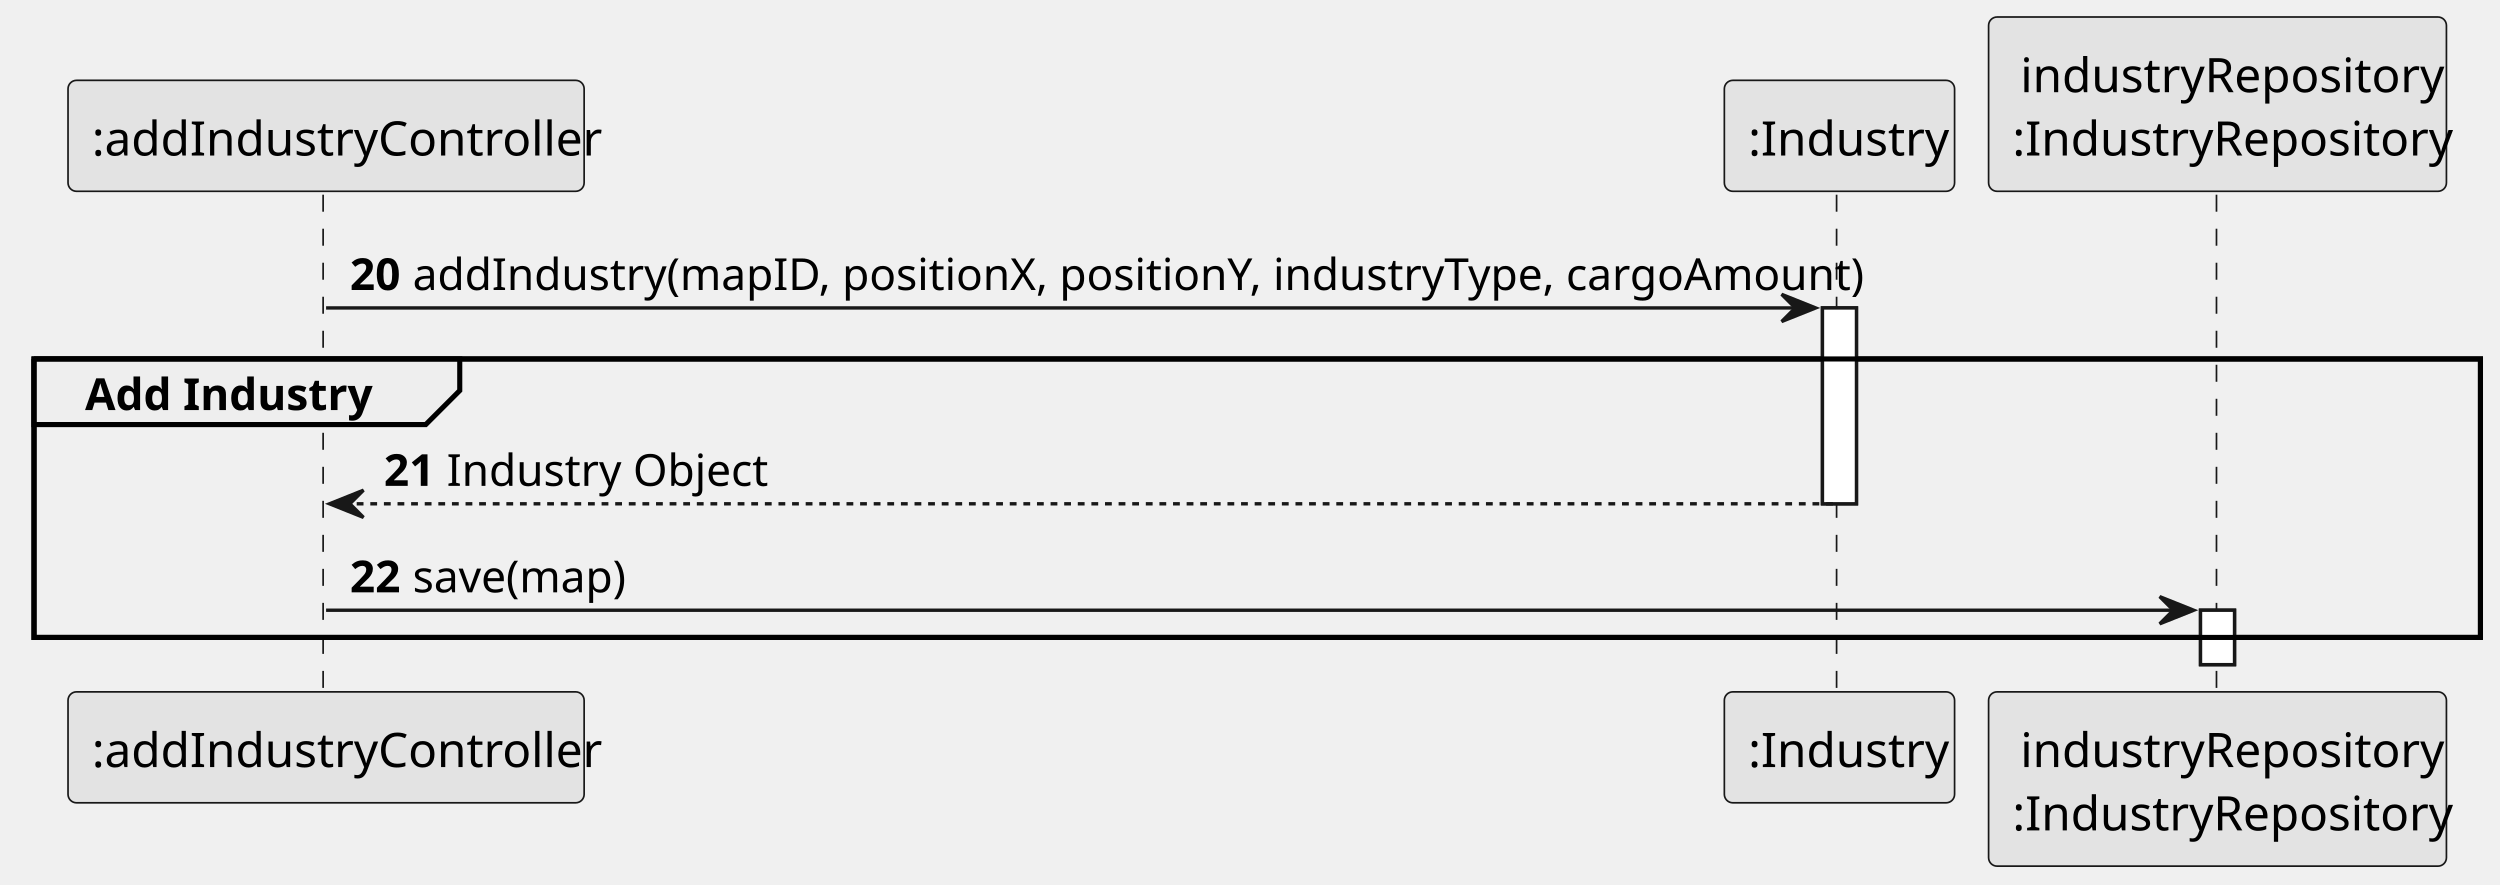
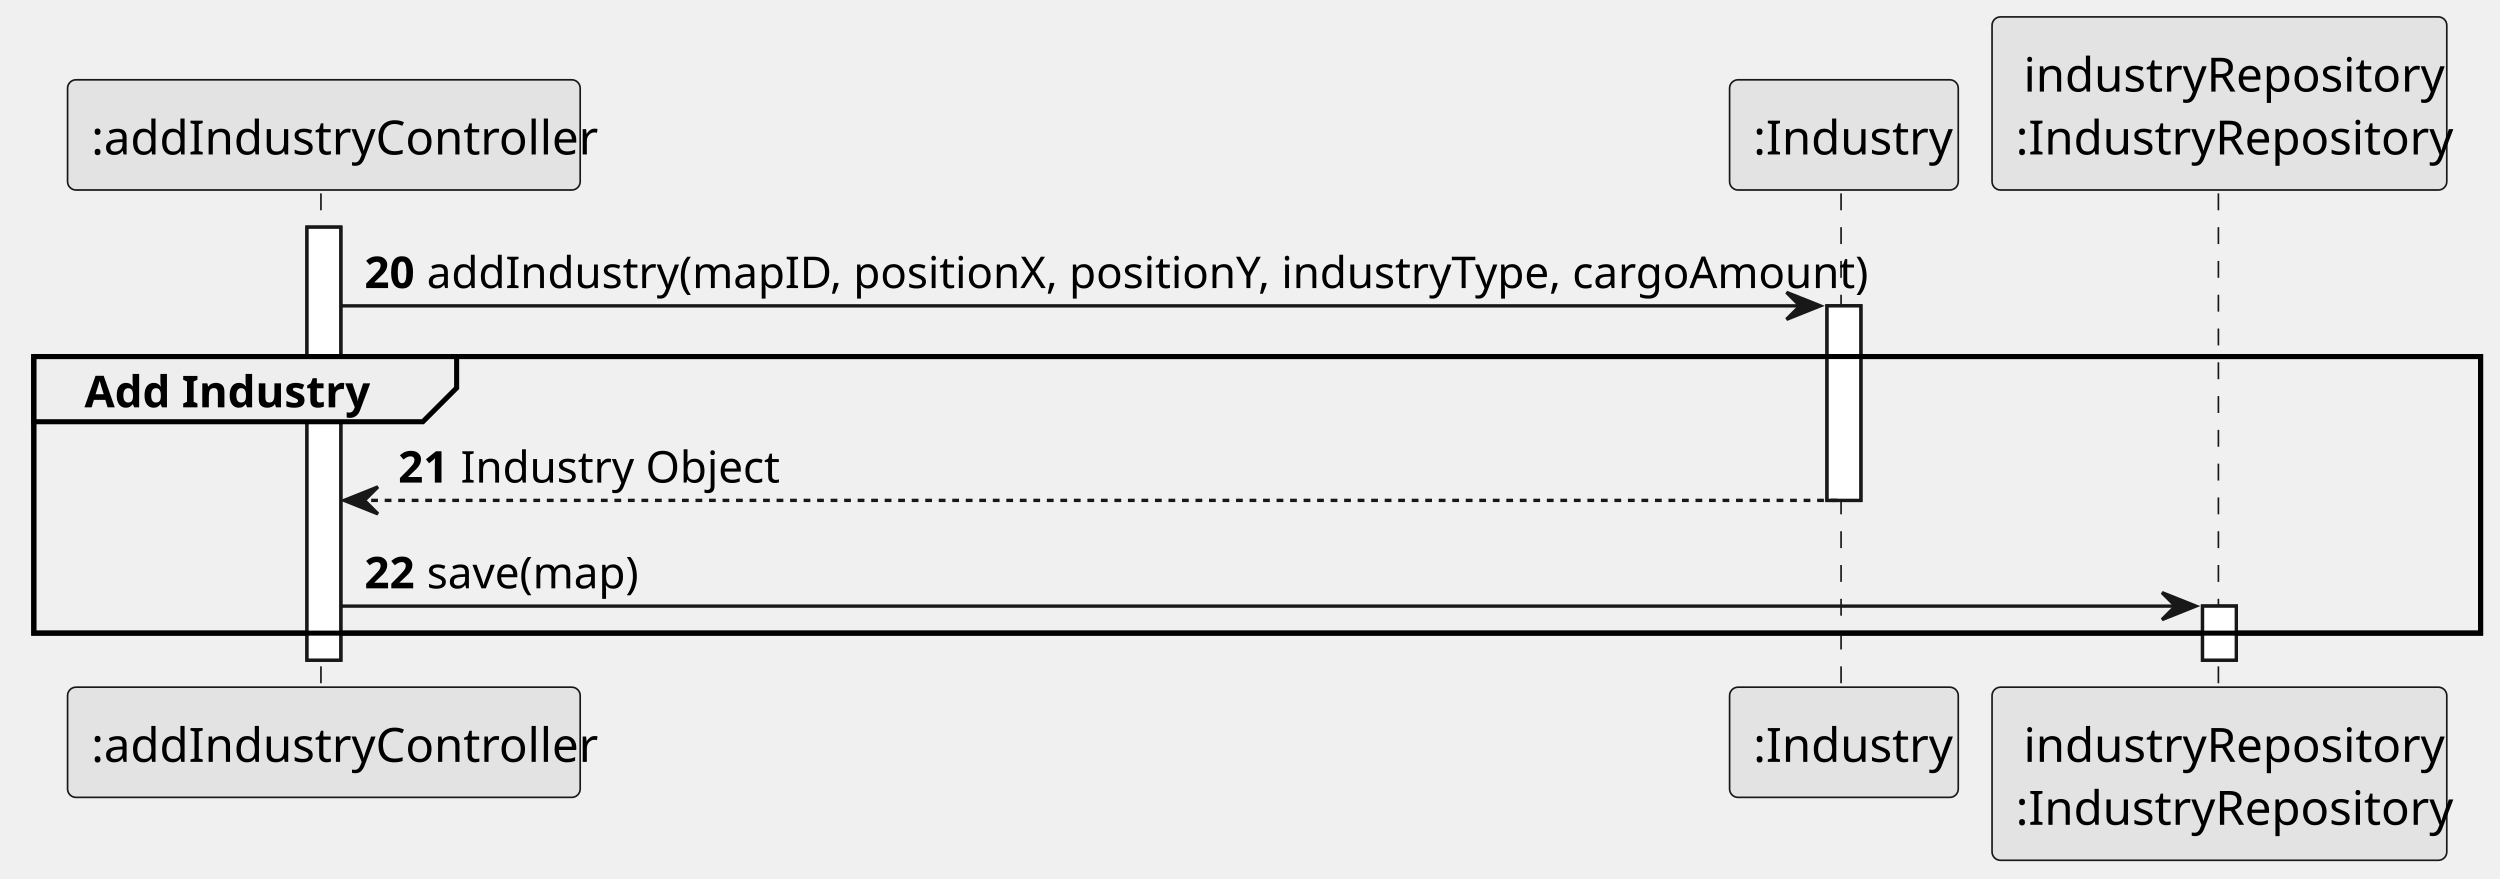
- <svg xmlns="http://www.w3.org/2000/svg" contentStyleType="text/css" height="260px" preserveAspectRatio="none" style="width:735px;height:260px;background:#FFFFFF;" version="1.1" viewBox="0 0 735 260" width="735px" zoomAndPan="magnify">
+ <svg xmlns="http://www.w3.org/2000/svg" contentStyleType="text/css" height="260px" preserveAspectRatio="none" style="width:740px;height:260px;background:#FFFFFF;" version="1.1" viewBox="0 0 740 260" width="740px" zoomAndPan="magnify">
  <defs />
  <g>
-     <rect fill="#FFFFFF" height="57.582" style="stroke:#181818;stroke-width:1.0;" width="10" x="535.802" y="90.533" />
-     <rect fill="#FFFFFF" height="16" style="stroke:#181818;stroke-width:1.0;" width="10" x="646.95" y="179.406" />
-     <rect fill="none" height="81.873" style="stroke:#000000;stroke-width:1.5;" width="719.253" x="10" y="105.533" />
+     <rect fill="#FFFFFF" height="128.164" style="stroke:#181818;stroke-width:1.0;" width="10" x="90.869" y="67.242" />
+     <rect fill="#FFFFFF" height="57.582" style="stroke:#181818;stroke-width:1.0;" width="10" x="540.802" y="90.533" />
+     <rect fill="#FFFFFF" height="16" style="stroke:#181818;stroke-width:1.0;" width="10" x="651.95" y="179.406" />
+     <rect fill="none" height="81.873" style="stroke:#000000;stroke-width:1.5;" width="724.253" x="10" y="105.533" />
    <line style="stroke:#181818;stroke-width:0.5;stroke-dasharray:5.0,5.0;" x1="95" x2="95" y1="57.242" y2="204.406" />
-     <line style="stroke:#181818;stroke-width:0.5;stroke-dasharray:5.0,5.0;" x1="539.957" x2="539.957" y1="57.242" y2="204.406" />
-     <line style="stroke:#181818;stroke-width:0.5;stroke-dasharray:5.0,5.0;" x1="651.646" x2="651.646" y1="57.242" y2="204.406" />
+     <line style="stroke:#181818;stroke-width:0.5;stroke-dasharray:5.0,5.0;" x1="544.957" x2="544.957" y1="57.242" y2="204.406" />
+     <line style="stroke:#181818;stroke-width:0.5;stroke-dasharray:5.0,5.0;" x1="656.646" x2="656.646" y1="57.242" y2="204.406" />
    <rect fill="#E3E3E3" height="32.621" rx="2.5" ry="2.5" style="stroke:#181818;stroke-width:0.5;" width="151.737" x="20" y="23.621" />
    <text fill="#000000" font-family="sans-serif" font-size="14" lengthAdjust="spacing" textLength="137.737" x="27" y="45.728">:addIndustryController</text>
    <rect fill="#E3E3E3" height="32.621" rx="2.5" ry="2.5" style="stroke:#181818;stroke-width:0.5;" width="151.737" x="20" y="203.406" />
    <text fill="#000000" font-family="sans-serif" font-size="14" lengthAdjust="spacing" textLength="137.737" x="27" y="225.514">:addIndustryController</text>
-     <rect fill="#E3E3E3" height="32.621" rx="2.5" ry="2.5" style="stroke:#181818;stroke-width:0.5;" width="67.689" x="506.957" y="23.621" />
-     <text fill="#000000" font-family="sans-serif" font-size="14" lengthAdjust="spacing" textLength="53.69" x="513.957" y="45.728">:Industry</text>
-     <rect fill="#E3E3E3" height="32.621" rx="2.5" ry="2.5" style="stroke:#181818;stroke-width:0.5;" width="67.689" x="506.957" y="203.406" />
-     <text fill="#000000" font-family="sans-serif" font-size="14" lengthAdjust="spacing" textLength="53.69" x="513.957" y="225.514">:Industry</text>
-     <rect fill="#E3E3E3" height="51.242" rx="2.5" ry="2.5" style="stroke:#181818;stroke-width:0.5;" width="134.606" x="584.646" y="5" />
-     <text fill="#000000" font-family="sans-serif" font-size="14" lengthAdjust="spacing" textLength="115.938" x="593.981" y="27.107">industryRepository</text>
-     <text fill="#000000" font-family="sans-serif" font-size="14" lengthAdjust="spacing" textLength="120.606" x="591.646" y="45.728">:IndustryRepository</text>
-     <rect fill="#E3E3E3" height="51.242" rx="2.5" ry="2.5" style="stroke:#181818;stroke-width:0.5;" width="134.606" x="584.646" y="203.406" />
-     <text fill="#000000" font-family="sans-serif" font-size="14" lengthAdjust="spacing" textLength="115.938" x="593.981" y="225.514">industryRepository</text>
-     <text fill="#000000" font-family="sans-serif" font-size="14" lengthAdjust="spacing" textLength="120.606" x="591.646" y="244.135">:IndustryRepository</text>
-     <rect fill="#FFFFFF" height="57.582" style="stroke:#181818;stroke-width:1.0;" width="10" x="535.802" y="90.533" />
-     <rect fill="#FFFFFF" height="16" style="stroke:#181818;stroke-width:1.0;" width="10" x="646.95" y="179.406" />
-     <polygon fill="#181818" points="523.802,86.533,533.802,90.533,523.802,94.533,527.802,90.533" style="stroke:#181818;stroke-width:1.0;" />
-     <line style="stroke:#181818;stroke-width:1.0;" x1="95.869" x2="529.802" y1="90.533" y2="90.533" />
-     <text fill="#000000" font-family="sans-serif" font-size="13" font-weight="bold" lengthAdjust="spacing" textLength="14.46" x="102.869" y="85.27">20</text>
-     <text fill="#000000" font-family="sans-serif" font-size="13" lengthAdjust="spacing" textLength="402.473" x="121.329" y="85.27">addIndustry(mapID, positionX, positionY, industryType, cargoAmount)</text>
+     <rect fill="#E3E3E3" height="32.621" rx="2.5" ry="2.5" style="stroke:#181818;stroke-width:0.5;" width="67.689" x="511.957" y="23.621" />
+     <text fill="#000000" font-family="sans-serif" font-size="14" lengthAdjust="spacing" textLength="53.69" x="518.957" y="45.728">:Industry</text>
+     <rect fill="#E3E3E3" height="32.621" rx="2.5" ry="2.5" style="stroke:#181818;stroke-width:0.5;" width="67.689" x="511.957" y="203.406" />
+     <text fill="#000000" font-family="sans-serif" font-size="14" lengthAdjust="spacing" textLength="53.69" x="518.957" y="225.514">:Industry</text>
+     <rect fill="#E3E3E3" height="51.242" rx="2.5" ry="2.5" style="stroke:#181818;stroke-width:0.5;" width="134.606" x="589.646" y="5" />
+     <text fill="#000000" font-family="sans-serif" font-size="14" lengthAdjust="spacing" textLength="115.938" x="598.981" y="27.107">industryRepository</text>
+     <text fill="#000000" font-family="sans-serif" font-size="14" lengthAdjust="spacing" textLength="120.606" x="596.646" y="45.728">:IndustryRepository</text>
+     <rect fill="#E3E3E3" height="51.242" rx="2.5" ry="2.5" style="stroke:#181818;stroke-width:0.5;" width="134.606" x="589.646" y="203.406" />
+     <text fill="#000000" font-family="sans-serif" font-size="14" lengthAdjust="spacing" textLength="115.938" x="598.981" y="225.514">industryRepository</text>
+     <text fill="#000000" font-family="sans-serif" font-size="14" lengthAdjust="spacing" textLength="120.606" x="596.646" y="244.135">:IndustryRepository</text>
+     <rect fill="#FFFFFF" height="128.164" style="stroke:#181818;stroke-width:1.0;" width="10" x="90.869" y="67.242" />
+     <rect fill="#FFFFFF" height="57.582" style="stroke:#181818;stroke-width:1.0;" width="10" x="540.802" y="90.533" />
+     <rect fill="#FFFFFF" height="16" style="stroke:#181818;stroke-width:1.0;" width="10" x="651.95" y="179.406" />
+     <polygon fill="#181818" points="528.802,86.533,538.802,90.533,528.802,94.533,532.802,90.533" style="stroke:#181818;stroke-width:1.0;" />
+     <line style="stroke:#181818;stroke-width:1.0;" x1="100.869" x2="534.802" y1="90.533" y2="90.533" />
+     <text fill="#000000" font-family="sans-serif" font-size="13" font-weight="bold" lengthAdjust="spacing" textLength="14.46" x="107.869" y="85.27">20</text>
+     <text fill="#000000" font-family="sans-serif" font-size="13" lengthAdjust="spacing" textLength="402.473" x="126.329" y="85.27">addIndustry(mapID, positionX, positionY, industryType, cargoAmount)</text>
    <path d="M10,105.533 L135.165,105.533 L135.165,114.824 L125.165,124.824 L10,124.824 L10,105.533 " fill="#EEEEEE" style="stroke:#000000;stroke-width:1.5;" />
-     <rect fill="none" height="81.873" style="stroke:#000000;stroke-width:1.5;" width="719.253" x="10" y="105.533" />
+     <rect fill="none" height="81.873" style="stroke:#000000;stroke-width:1.5;" width="724.253" x="10" y="105.533" />
    <text fill="#000000" font-family="sans-serif" font-size="13" font-weight="bold" lengthAdjust="spacing" textLength="80.165" x="25" y="120.561">Add Industry</text>
-     <polygon fill="#181818" points="106.869,144.115,96.869,148.115,106.869,152.115,102.869,148.115" style="stroke:#181818;stroke-width:1.0;" />
-     <line style="stroke:#181818;stroke-width:1.0;stroke-dasharray:2.0,2.0;" x1="100.869" x2="539.802" y1="148.115" y2="148.115" />
-     <text fill="#000000" font-family="sans-serif" font-size="13" font-weight="bold" lengthAdjust="spacing" textLength="14.46" x="112.869" y="142.852">21</text>
-     <text fill="#000000" font-family="sans-serif" font-size="13" lengthAdjust="spacing" textLength="87.426" x="131.329" y="142.852">Industry Object</text>
-     <polygon fill="#181818" points="634.95,175.406,644.95,179.406,634.95,183.406,638.95,179.406" style="stroke:#181818;stroke-width:1.0;" />
-     <line style="stroke:#181818;stroke-width:1.0;" x1="95.869" x2="640.95" y1="179.406" y2="179.406" />
-     <text fill="#000000" font-family="sans-serif" font-size="13" font-weight="bold" lengthAdjust="spacing" textLength="14.46" x="102.869" y="174.144">22</text>
-     <text fill="#000000" font-family="sans-serif" font-size="13" lengthAdjust="spacing" textLength="61.407" x="121.329" y="174.144">save(map)</text>
+     <polygon fill="#181818" points="111.869,144.115,101.869,148.115,111.869,152.115,107.869,148.115" style="stroke:#181818;stroke-width:1.0;" />
+     <line style="stroke:#181818;stroke-width:1.0;stroke-dasharray:2.0,2.0;" x1="105.869" x2="544.802" y1="148.115" y2="148.115" />
+     <text fill="#000000" font-family="sans-serif" font-size="13" font-weight="bold" lengthAdjust="spacing" textLength="14.46" x="117.869" y="142.852">21</text>
+     <text fill="#000000" font-family="sans-serif" font-size="13" lengthAdjust="spacing" textLength="87.426" x="136.329" y="142.852">Industry Object</text>
+     <polygon fill="#181818" points="639.95,175.406,649.95,179.406,639.95,183.406,643.95,179.406" style="stroke:#181818;stroke-width:1.0;" />
+     <line style="stroke:#181818;stroke-width:1.0;" x1="100.869" x2="645.95" y1="179.406" y2="179.406" />
+     <text fill="#000000" font-family="sans-serif" font-size="13" font-weight="bold" lengthAdjust="spacing" textLength="14.46" x="107.869" y="174.144">22</text>
+     <text fill="#000000" font-family="sans-serif" font-size="13" lengthAdjust="spacing" textLength="61.407" x="126.329" y="174.144">save(map)</text>
  </g>
</svg>
